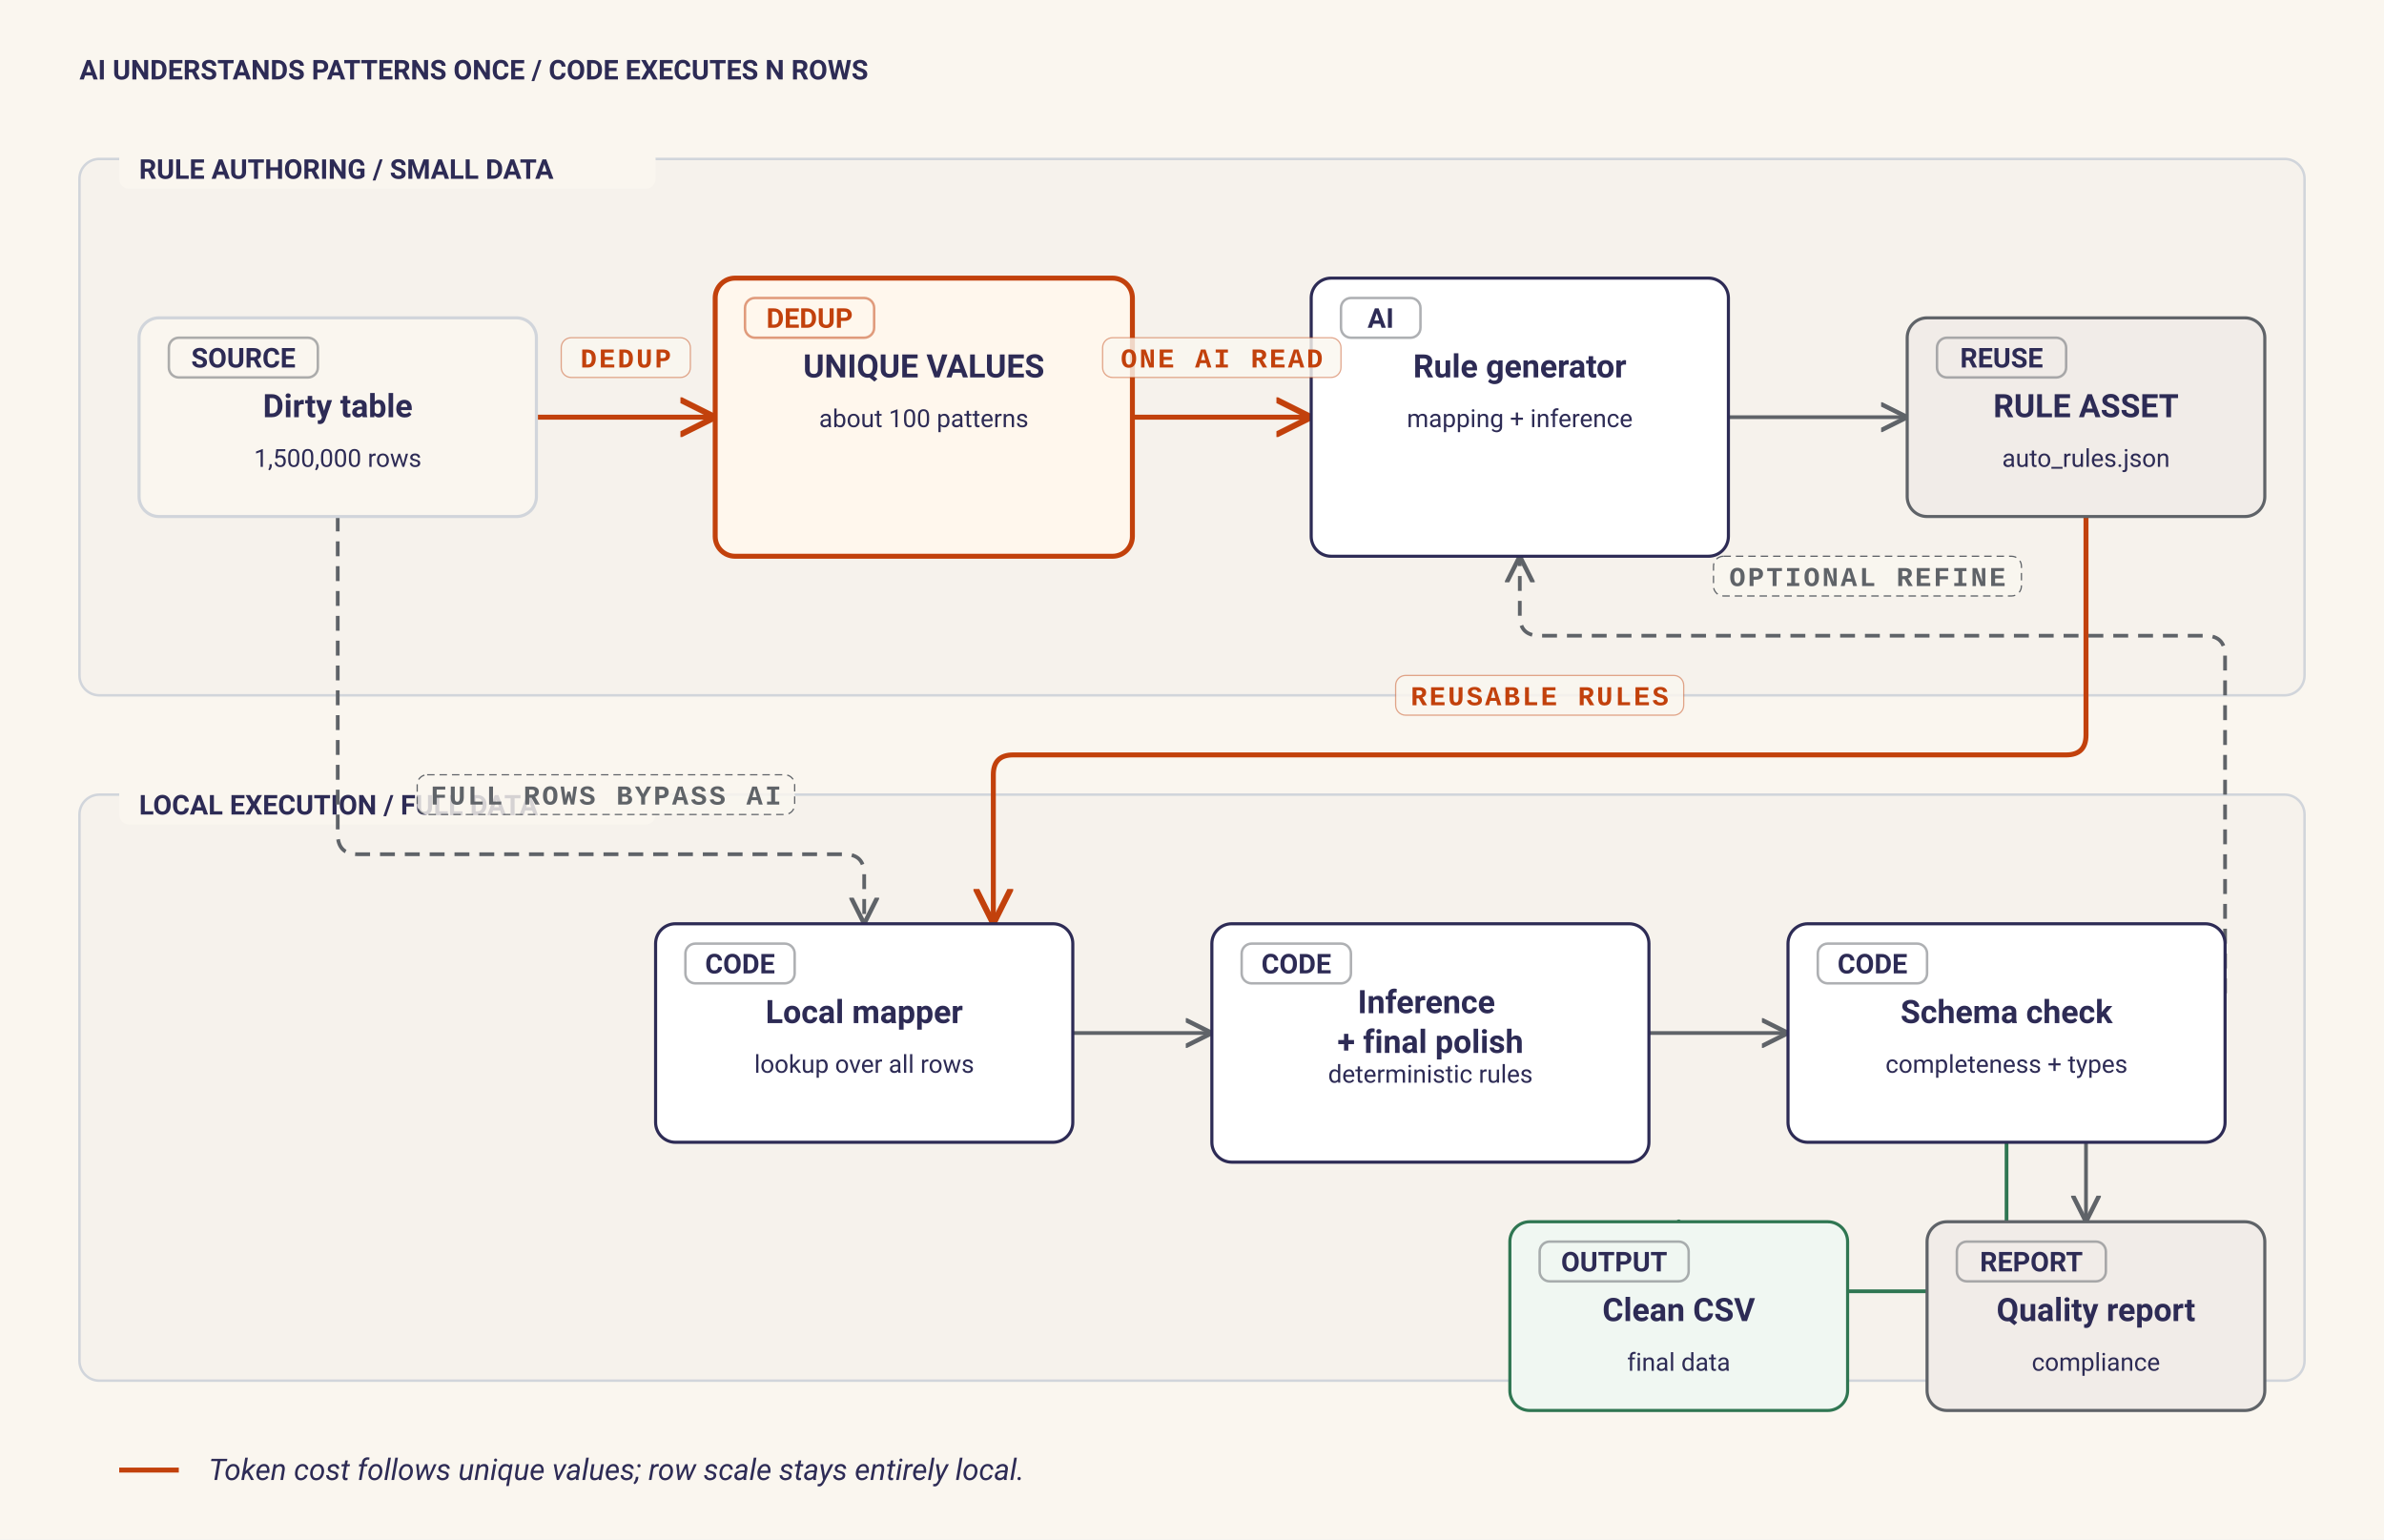
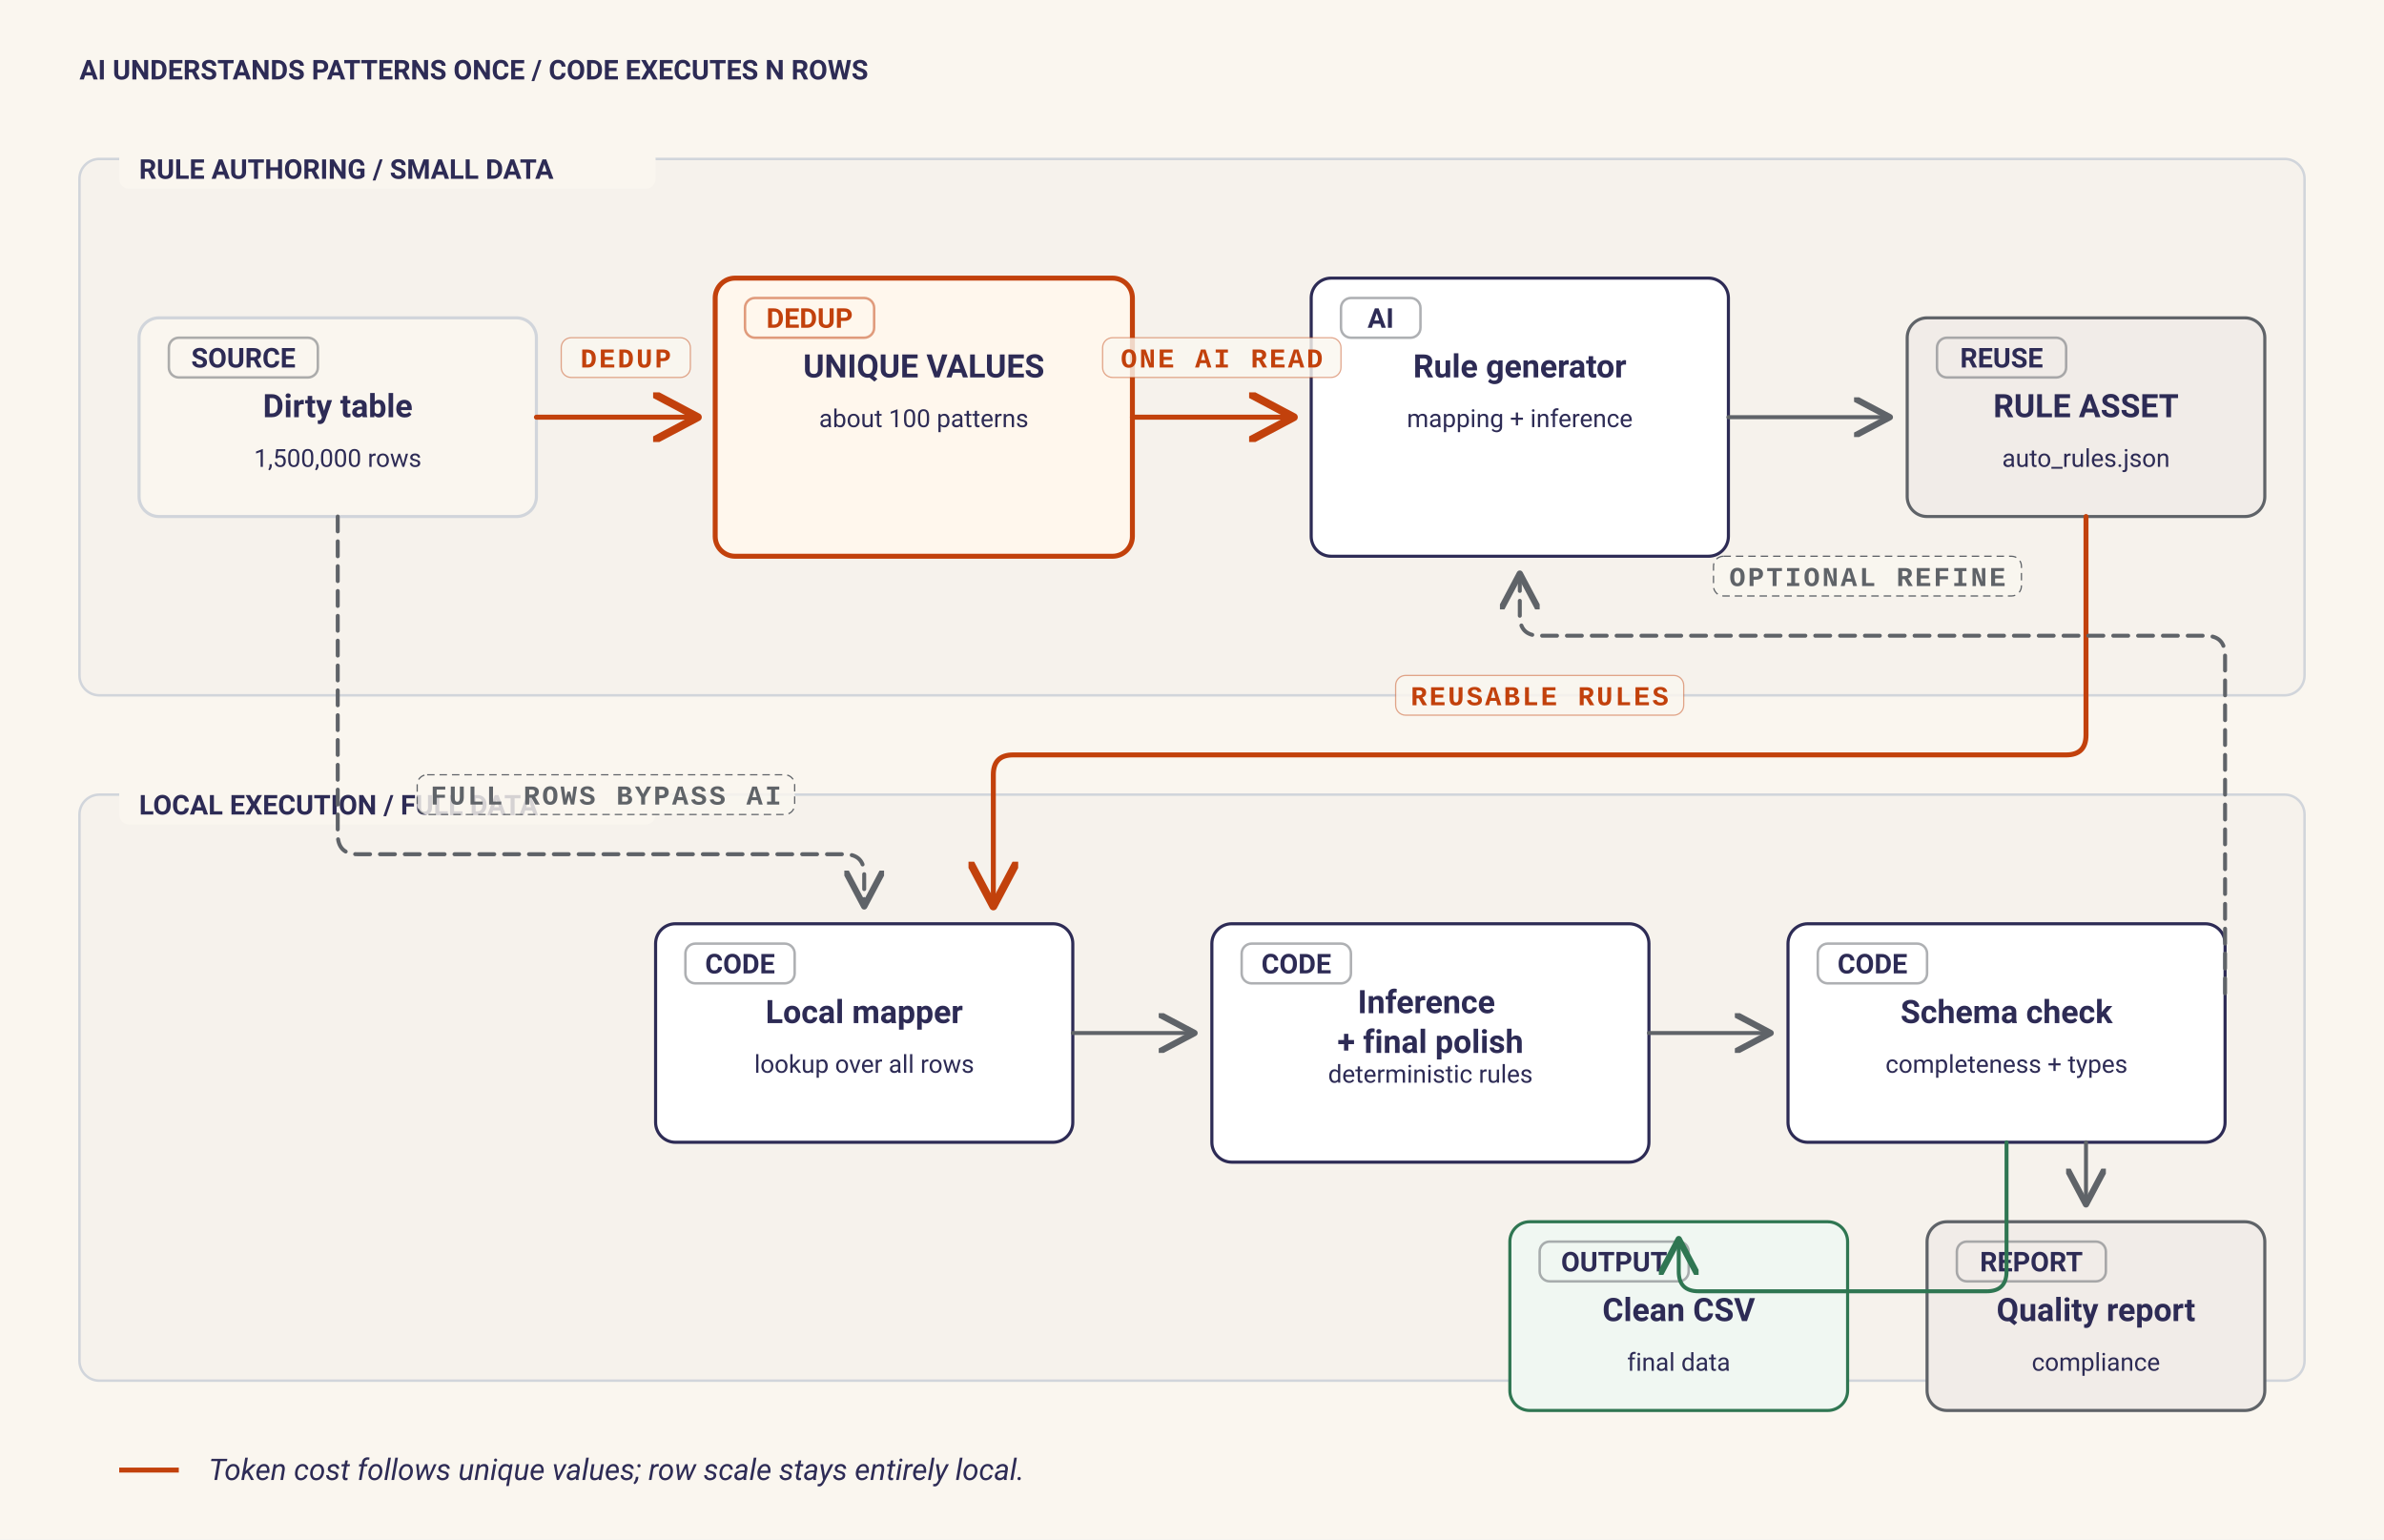
<svg xmlns="http://www.w3.org/2000/svg" class="editorial-diagram editorial-diagram-schema-mapper diagram-typography-standard" viewBox="0 0 960 620" width="100%" role="img" aria-labelledby="schema-mapper-title schema-mapper-desc" preserveAspectRatio="xMidYMid meet">
  <defs>
-     <marker id="schema-mapper-arrow-default" markerWidth="8" markerHeight="8" refX="7" refY="4" orient="auto">
-       <path d="M0,0.5 L7,4 L0,7.5" fill="none" stroke="#5f6368" stroke-width="1.2" stroke-linecap="round" stroke-linejoin="round" />
-     </marker>
-     <marker id="schema-mapper-arrow-accent" markerWidth="8" markerHeight="8" refX="7" refY="4" orient="auto">
-       <path d="M0,0.5 L7,4 L0,7.5" fill="none" stroke="#c2410c" stroke-width="1.2" stroke-linecap="round" stroke-linejoin="round" />
-     </marker>
-     <marker id="schema-mapper-arrow-success" markerWidth="8" markerHeight="8" refX="7" refY="4" orient="auto">
-       <path d="M0,0.5 L7,4 L0,7.5" fill="none" stroke="#2f7652" stroke-width="1.2" stroke-linecap="round" stroke-linejoin="round" />
-     </marker>
-     <marker id="schema-mapper-arrow-danger" markerWidth="8" markerHeight="8" refX="7" refY="4" orient="auto">
-       <path d="M0,0.5 L7,4 L0,7.5" fill="none" stroke="#a34444" stroke-width="1.2" stroke-linecap="round" stroke-linejoin="round" />
+     <marker id="schema-mapper-arrow-default" markerWidth="10" markerHeight="10" refX="9" refY="5" orient="auto-start-reverse">
+       <path d="M0.5,0.5 L9,5 L0.5,9.5" fill="none" stroke="#5f6368" stroke-width="1.6" stroke-linecap="round" stroke-linejoin="round" />
+     </marker>
+     <marker id="schema-mapper-arrow-accent" markerWidth="10" markerHeight="10" refX="9" refY="5" orient="auto-start-reverse">
+       <path d="M0.5,0.5 L9,5 L0.5,9.5" fill="none" stroke="#c2410c" stroke-width="1.6" stroke-linecap="round" stroke-linejoin="round" />
+     </marker>
+     <marker id="schema-mapper-arrow-success" markerWidth="10" markerHeight="10" refX="9" refY="5" orient="auto-start-reverse">
+       <path d="M0.5,0.5 L9,5 L0.5,9.5" fill="none" stroke="#2f7652" stroke-width="1.6" stroke-linecap="round" stroke-linejoin="round" />
+     </marker>
+     <marker id="schema-mapper-arrow-danger" markerWidth="10" markerHeight="10" refX="9" refY="5" orient="auto-start-reverse">
+       <path d="M0.5,0.5 L9,5 L0.5,9.5" fill="none" stroke="#a34444" stroke-width="1.6" stroke-linecap="round" stroke-linejoin="round" />
    </marker>
  </defs>
  <style>
.editorial-diagram text{font-family:-apple-system,BlinkMacSystemFont,'Segoe UI',Roboto,'Noto Sans SC',sans-serif;fill:#2d2b55;letter-spacing:0}
.zone&gt;rect:first-child{fill:#2d2b55;fill-opacity:.018;stroke:#d1d5db;stroke-width:1}
.zone-label-mask{fill:#faf6ef}
.connector-label rect{fill:#faf6ef;fill-opacity:.82}
.zone-label,.node-tag,.connector-label text,.label-eyebrow{font-family:'SFMono-Regular',Consolas,'Liberation Mono','Noto Sans Mono CJK SC',monospace;font-size:11px;font-weight:600;letter-spacing:.08em;fill:#5f6368}
.lane rect{fill:#faf6ef;stroke:#e5e7eb;stroke-width:1}.lane-tinted rect{fill:#2d2b55;fill-opacity:.018}
.lane line{stroke:#d1d5db;stroke-width:1}.lane-label{font-family:'SFMono-Regular',Consolas,'Liberation Mono','Noto Sans Mono CJK SC',monospace;font-size:11px;font-weight:600;fill:#5f6368;letter-spacing:.06em}
- .connector{fill:none;stroke:#5f6368;stroke-width:1.5}
+ .connector{fill:none;stroke:#5f6368;stroke-width:1.6;stroke-linejoin:round;stroke-linecap:round}
.connector-accent{stroke:#c2410c;stroke-width:2}
.connector-success{stroke:#2f7652}.connector-danger{stroke:#a34444}
.connector-dashed{stroke-dasharray:6 4}
.node-mask,.decision-mask{fill:#faf6ef;stroke:none}
.node-box{fill:#ffffff;stroke:#2d2b55;stroke-width:1.25}
.node-muted .node-box{fill:#faf6ef;stroke:#d1d5db}
.node-store .node-box{fill:#2d2b55;fill-opacity:.045;stroke:#5f6368}
.node-optional .node-box{fill:#faf6ef;stroke:#d1d5db;stroke-dasharray:6 4}
.node-focal .node-box{fill:#fff7ed;stroke:#c2410c;stroke-width:2}
.node-success .node-box{fill:#f0f7f2;stroke:#2f7652}
.node-danger .node-box{fill:#fdf2f2;stroke:#a34444}
.node-tag-box{fill:none;stroke:#5f6368;stroke-opacity:.5}
.node-focal .node-tag-box{stroke:#c2410c}.node-focal .node-tag{fill:#c2410c}
.node-title,.decision-title{font-size:13px;font-weight:650}
.node-subtitle,.decision-subtitle{font-family:'SFMono-Regular',Consolas,'Liberation Mono','Noto Sans Mono CJK SC',monospace;font-size:10px;fill:#5f6368}
.decision-box{fill:#ffffff;stroke:#2d2b55;stroke-width:1.25}
.decision-focal .decision-box{fill:#fff7ed;stroke:#c2410c;stroke-width:2}
.connector-label rect{stroke:#e5e7eb;stroke-width:.5}
.connector-label-accent rect{stroke:#c2410c;stroke-opacity:.45}.connector-label-accent text{fill:#c2410c}
.connector-label-success rect{stroke:#2f7652;stroke-opacity:.45}.connector-label-success text{fill:#2f7652}
.connector-label-danger rect{stroke:#a34444;stroke-opacity:.45}.connector-label-danger text{fill:#a34444}
.connector-label-dashed rect{stroke:#5f6368;stroke-dasharray:3 2}.connector-label-dashed text{fill:#5f6368}
.annotation line{stroke:#c2410c;stroke-width:2}.annotation text{font-size:12px;font-style:italic}
.label-metric{font-family:'SFMono-Regular',Consolas,'Liberation Mono','Noto Sans Mono CJK SC',monospace;font-size:12px;font-weight:600;fill:#c2410c}
.step-header rect{fill:#2d2b55;fill-opacity:.1}.step-header text{font-family:'SFMono-Regular',Consolas,'Liberation Mono','Noto Sans Mono CJK SC',monospace;font-size:11px;font-weight:600;fill:#5f6368}
.step-header .step-label{letter-spacing:.06em}.step-focal rect{fill:#f97316;fill-opacity:.16}.step-focal text{fill:#c2410c}
.diagram-typography-expanded .zone-label,.diagram-typography-expanded .node-tag,.diagram-typography-expanded .connector-label text,.diagram-typography-expanded .label-eyebrow{font-size:12px}
.diagram-typography-expanded .node-title,.diagram-typography-expanded .decision-title{font-size:14px}
.diagram-typography-expanded .node-subtitle,.diagram-typography-expanded .decision-subtitle{font-size:10px}
.diagram-typography-expanded .annotation text{font-size:13px}
</style>
  <rect width="960" height="620" fill="#faf6ef" />
  <g class="zone">
    <rect x="32" y="64" width="896" height="216" rx="8" />
    <rect class="zone-label-mask" x="48" y="60" width="216" height="16" rx="4" />
    <text class="zone-label" x="56" y="72">RULE AUTHORING / SMALL DATA</text>
  </g>
  <g class="zone">
    <rect x="32" y="320" width="896" height="236" rx="8" />
    <rect class="zone-label-mask" x="48" y="316" width="216" height="16" rx="4" />
    <text class="zone-label" x="56" y="328">LOCAL EXECUTION / FULL DATA</text>
  </g>
-   <path class="connector connector-accent" d="M 216 168 L 288 168" marker-end="url(#schema-mapper-arrow-accent)" />
-   <path class="connector connector-accent" d="M 456 168 L 528 168" marker-end="url(#schema-mapper-arrow-accent)" />
-   <path class="connector connector-default" d="M 696 168 L 768 168" marker-end="url(#schema-mapper-arrow-default)" />
-   <path class="connector connector-dashed" d="M 136 208 L 136 336 Q 136 344 144 344 L 340 344 Q 348 344 348 352 L 348 372" marker-end="url(#schema-mapper-arrow-default)" />
-   <path class="connector connector-accent" d="M 840 208 L 840 296 Q 840 304 832 304 L 408 304 Q 400 304 400 312 L 400 372" marker-end="url(#schema-mapper-arrow-accent)" />
-   <path class="connector connector-default" d="M 432 416 L 488 416" marker-end="url(#schema-mapper-arrow-default)" />
-   <path class="connector connector-default" d="M 664 416 L 720 416" marker-end="url(#schema-mapper-arrow-default)" />
-   <path class="connector connector-success" d="M 808 460 L 808 512 Q 808 520 800 520 L 684 520 Q 676 520 676 512 L 676 492" marker-end="url(#schema-mapper-arrow-success)" />
-   <path class="connector connector-default" d="M 840 460 L 840 492" marker-end="url(#schema-mapper-arrow-default)" />
-   <path class="connector connector-dashed" d="M 896 400 L 896 264 Q 896 256 888 256 L 620 256 Q 612 256 612 248 L 612 224" marker-end="url(#schema-mapper-arrow-default)" />
  <g class="node node-muted">
    <rect class="node-mask" x="56" y="128" width="160" height="80" rx="8" />
    <rect class="node-box" x="56" y="128" width="160" height="80" rx="8" />
    <rect class="node-tag-box" x="68" y="136" width="60" height="16" rx="4" />
    <text class="node-tag" x="98" y="148" text-anchor="middle">SOURCE</text>
    <text class="node-title" text-anchor="middle">
      <tspan x="136" y="168">Dirty table</tspan>
    </text>
    <text class="node-subtitle" text-anchor="middle">
      <tspan x="136" y="188">1,500,000 rows</tspan>
    </text>
  </g>
  <g class="node node-focal">
    <rect class="node-mask" x="288" y="112" width="168" height="112" rx="8" />
    <rect class="node-box" x="288" y="112" width="168" height="112" rx="8" />
    <rect class="node-tag-box" x="300" y="120" width="52" height="16" rx="4" />
    <text class="node-tag" x="326" y="132" text-anchor="middle">DEDUP</text>
    <text class="node-title" text-anchor="middle">
      <tspan x="372" y="152">UNIQUE VALUES</tspan>
    </text>
    <text class="node-subtitle" text-anchor="middle">
      <tspan x="372" y="172">about 100 patterns</tspan>
    </text>
  </g>
  <g class="node node-default">
    <rect class="node-mask" x="528" y="112" width="168" height="112" rx="8" />
    <rect class="node-box" x="528" y="112" width="168" height="112" rx="8" />
    <rect class="node-tag-box" x="540" y="120" width="32" height="16" rx="4" />
    <text class="node-tag" x="556" y="132" text-anchor="middle">AI</text>
    <text class="node-title" text-anchor="middle">
      <tspan x="612" y="152">Rule generator</tspan>
    </text>
    <text class="node-subtitle" text-anchor="middle">
      <tspan x="612" y="172">mapping + inference</tspan>
    </text>
  </g>
  <g class="node node-store">
    <rect class="node-mask" x="768" y="128" width="144" height="80" rx="8" />
    <rect class="node-box" x="768" y="128" width="144" height="80" rx="8" />
    <rect class="node-tag-box" x="780" y="136" width="52" height="16" rx="4" />
    <text class="node-tag" x="806" y="148" text-anchor="middle">REUSE</text>
    <text class="node-title" text-anchor="middle">
      <tspan x="840" y="168">RULE ASSET</tspan>
    </text>
    <text class="node-subtitle" text-anchor="middle">
      <tspan x="840" y="188">auto_rules.json</tspan>
    </text>
  </g>
  <g class="node node-default">
    <rect class="node-mask" x="264" y="372" width="168" height="88" rx="8" />
    <rect class="node-box" x="264" y="372" width="168" height="88" rx="8" />
    <rect class="node-tag-box" x="276" y="380" width="44" height="16" rx="4" />
    <text class="node-tag" x="298" y="392" text-anchor="middle">CODE</text>
    <text class="node-title" text-anchor="middle">
      <tspan x="348" y="412">Local mapper</tspan>
    </text>
    <text class="node-subtitle" text-anchor="middle">
      <tspan x="348" y="432">lookup over all rows</tspan>
    </text>
  </g>
  <g class="node node-default">
    <rect class="node-mask" x="488" y="372" width="176" height="96" rx="8" />
    <rect class="node-box" x="488" y="372" width="176" height="96" rx="8" />
    <rect class="node-tag-box" x="500" y="380" width="44" height="16" rx="4" />
    <text class="node-tag" x="522" y="392" text-anchor="middle">CODE</text>
    <text class="node-title" text-anchor="middle">
      <tspan x="576" y="408">Inference</tspan>
      <tspan x="576" y="424">+ final polish</tspan>
    </text>
    <text class="node-subtitle" text-anchor="middle">
      <tspan x="576" y="436">deterministic rules</tspan>
    </text>
  </g>
  <g class="node node-default">
    <rect class="node-mask" x="720" y="372" width="176" height="88" rx="8" />
    <rect class="node-box" x="720" y="372" width="176" height="88" rx="8" />
    <rect class="node-tag-box" x="732" y="380" width="44" height="16" rx="4" />
    <text class="node-tag" x="754" y="392" text-anchor="middle">CODE</text>
    <text class="node-title" text-anchor="middle">
      <tspan x="808" y="412">Schema check</tspan>
    </text>
    <text class="node-subtitle" text-anchor="middle">
      <tspan x="808" y="432">completeness + types</tspan>
    </text>
  </g>
  <g class="node node-success">
    <rect class="node-mask" x="608" y="492" width="136" height="76" rx="8" />
    <rect class="node-box" x="608" y="492" width="136" height="76" rx="8" />
    <rect class="node-tag-box" x="620" y="500" width="60" height="16" rx="4" />
    <text class="node-tag" x="650" y="512" text-anchor="middle">OUTPUT</text>
    <text class="node-title" text-anchor="middle">
      <tspan x="676" y="532">Clean CSV</tspan>
    </text>
    <text class="node-subtitle" text-anchor="middle">
      <tspan x="676" y="552">final data</tspan>
    </text>
  </g>
  <g class="node node-store">
    <rect class="node-mask" x="776" y="492" width="136" height="76" rx="8" />
    <rect class="node-box" x="776" y="492" width="136" height="76" rx="8" />
    <rect class="node-tag-box" x="788" y="500" width="60" height="16" rx="4" />
    <text class="node-tag" x="818" y="512" text-anchor="middle">REPORT</text>
    <text class="node-title" text-anchor="middle">
      <tspan x="844" y="532">Quality report</tspan>
    </text>
    <text class="node-subtitle" text-anchor="middle">
      <tspan x="844" y="552">compliance</tspan>
    </text>
  </g>
+   <path class="connector connector-accent" d="M 216 168 L 281 168" marker-end="url(#schema-mapper-arrow-accent)" />
+   <path class="connector connector-accent" d="M 456 168 L 521 168" marker-end="url(#schema-mapper-arrow-accent)" />
+   <path class="connector connector-default" d="M 696 168 L 761 168" marker-end="url(#schema-mapper-arrow-default)" />
+   <path class="connector connector-dashed" d="M 136 208 L 136 336 Q 136 344 144 344 L 340 344 Q 348 344 348 352 L 348 365" marker-end="url(#schema-mapper-arrow-default)" />
+   <path class="connector connector-accent" d="M 840 208 L 840 296 Q 840 304 832 304 L 408 304 Q 400 304 400 312 L 400 365" marker-end="url(#schema-mapper-arrow-accent)" />
+   <path class="connector connector-default" d="M 432 416 L 481 416" marker-end="url(#schema-mapper-arrow-default)" />
+   <path class="connector connector-default" d="M 664 416 L 713 416" marker-end="url(#schema-mapper-arrow-default)" />
+   <path class="connector connector-success" d="M 808 460 L 808 512 Q 808 520 800 520 L 684 520 Q 676 520 676 512 L 676 499" marker-end="url(#schema-mapper-arrow-success)" />
+   <path class="connector connector-default" d="M 840 460 L 840 485" marker-end="url(#schema-mapper-arrow-default)" />
+   <path class="connector connector-dashed" d="M 896 400 L 896 264 Q 896 256 888 256 L 620 256 Q 612 256 612 248 L 612 231" marker-end="url(#schema-mapper-arrow-default)" />
  <text class="label label-eyebrow" x="32" y="32" text-anchor="start">AI UNDERSTANDS PATTERNS ONCE / CODE EXECUTES N ROWS</text>
  <g class="connector-label connector-label-accent">
    <rect x="226" y="136" width="52" height="16" rx="4" />
    <text x="252" y="148" text-anchor="middle">DEDUP</text>
  </g>
  <g class="connector-label connector-label-accent">
    <rect x="444" y="136" width="96" height="16" rx="4" />
    <text x="492" y="148" text-anchor="middle">ONE AI READ</text>
  </g>
  <g class="connector-label connector-label-dashed">
    <rect x="168" y="312" width="152" height="16" rx="4" />
    <text x="244" y="324" text-anchor="middle">FULL ROWS BYPASS AI</text>
  </g>
  <g class="connector-label connector-label-accent">
    <rect x="562" y="272" width="116" height="16" rx="4" />
    <text x="620" y="284" text-anchor="middle">REUSABLE RULES</text>
  </g>
  <g class="connector-label connector-label-dashed">
    <rect x="690" y="224" width="124" height="16" rx="4" />
    <text x="752" y="236" text-anchor="middle">OPTIONAL REFINE</text>
  </g>
  <g class="annotation">
    <line x1="48" y1="592" x2="72" y2="592" />
    <text x="84" y="596">Token cost follows unique values; row scale stays entirely local.</text>
  </g>
</svg>
